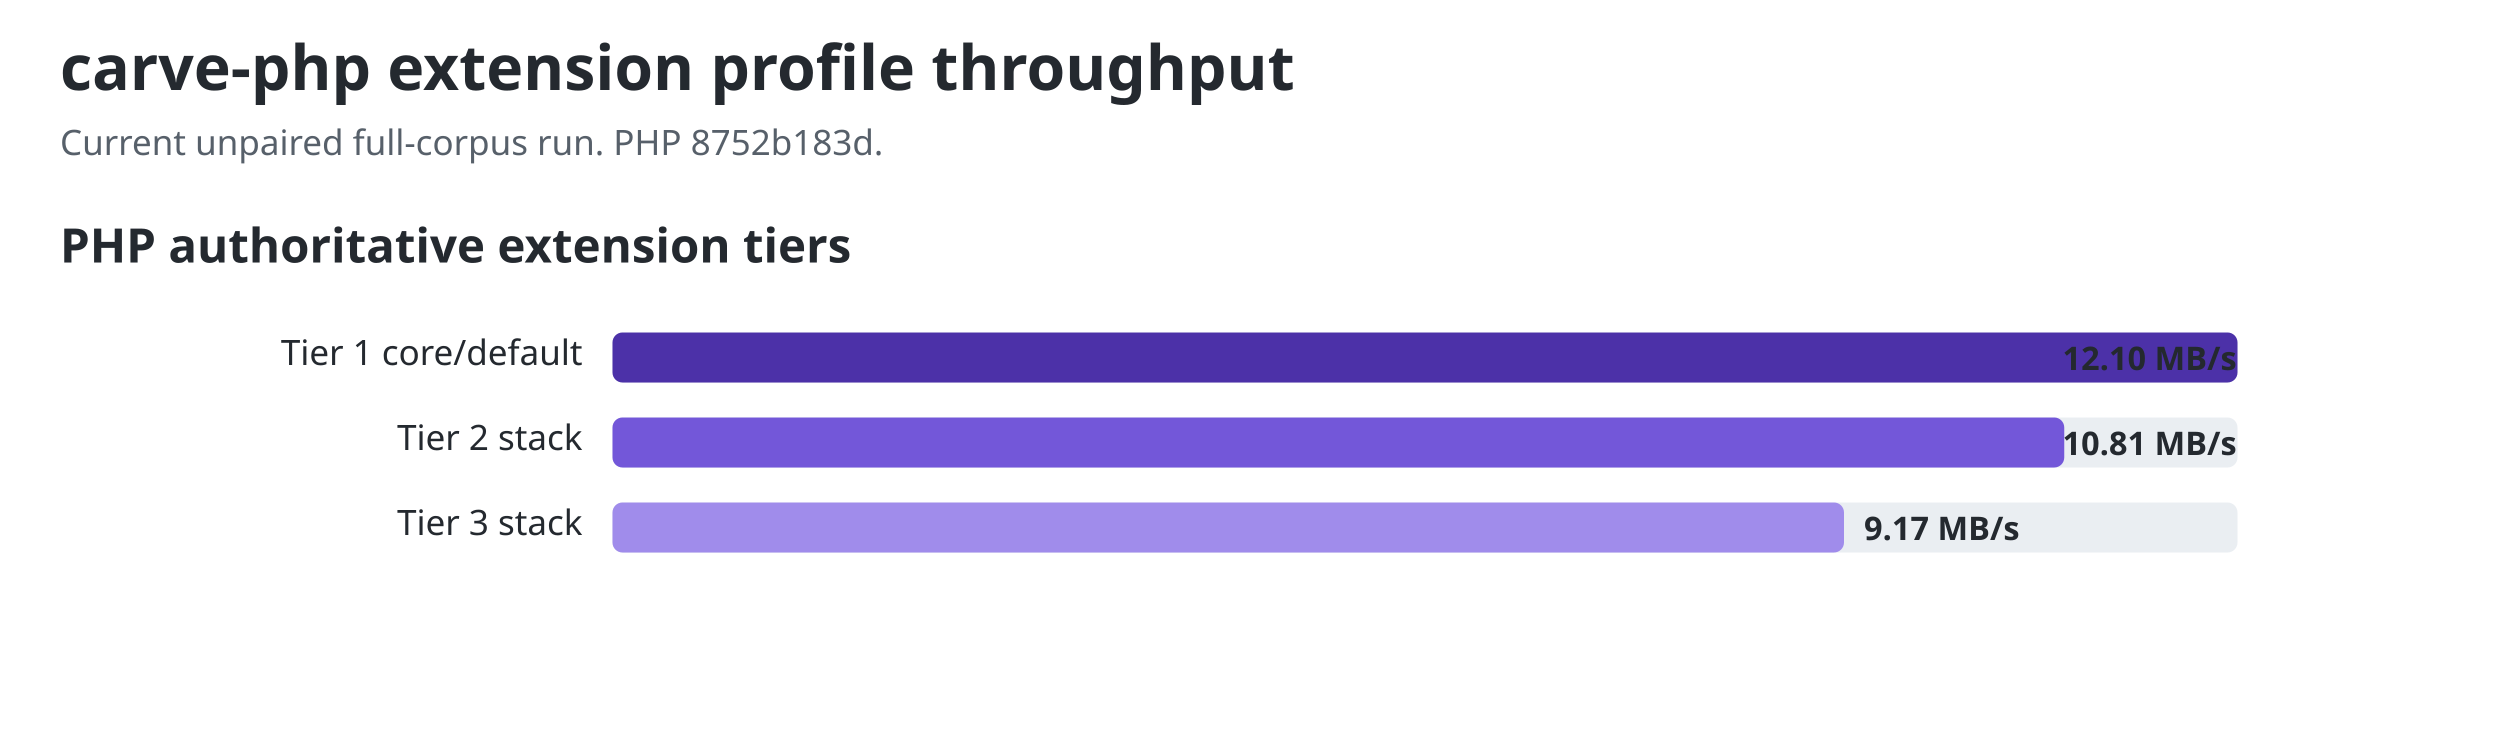
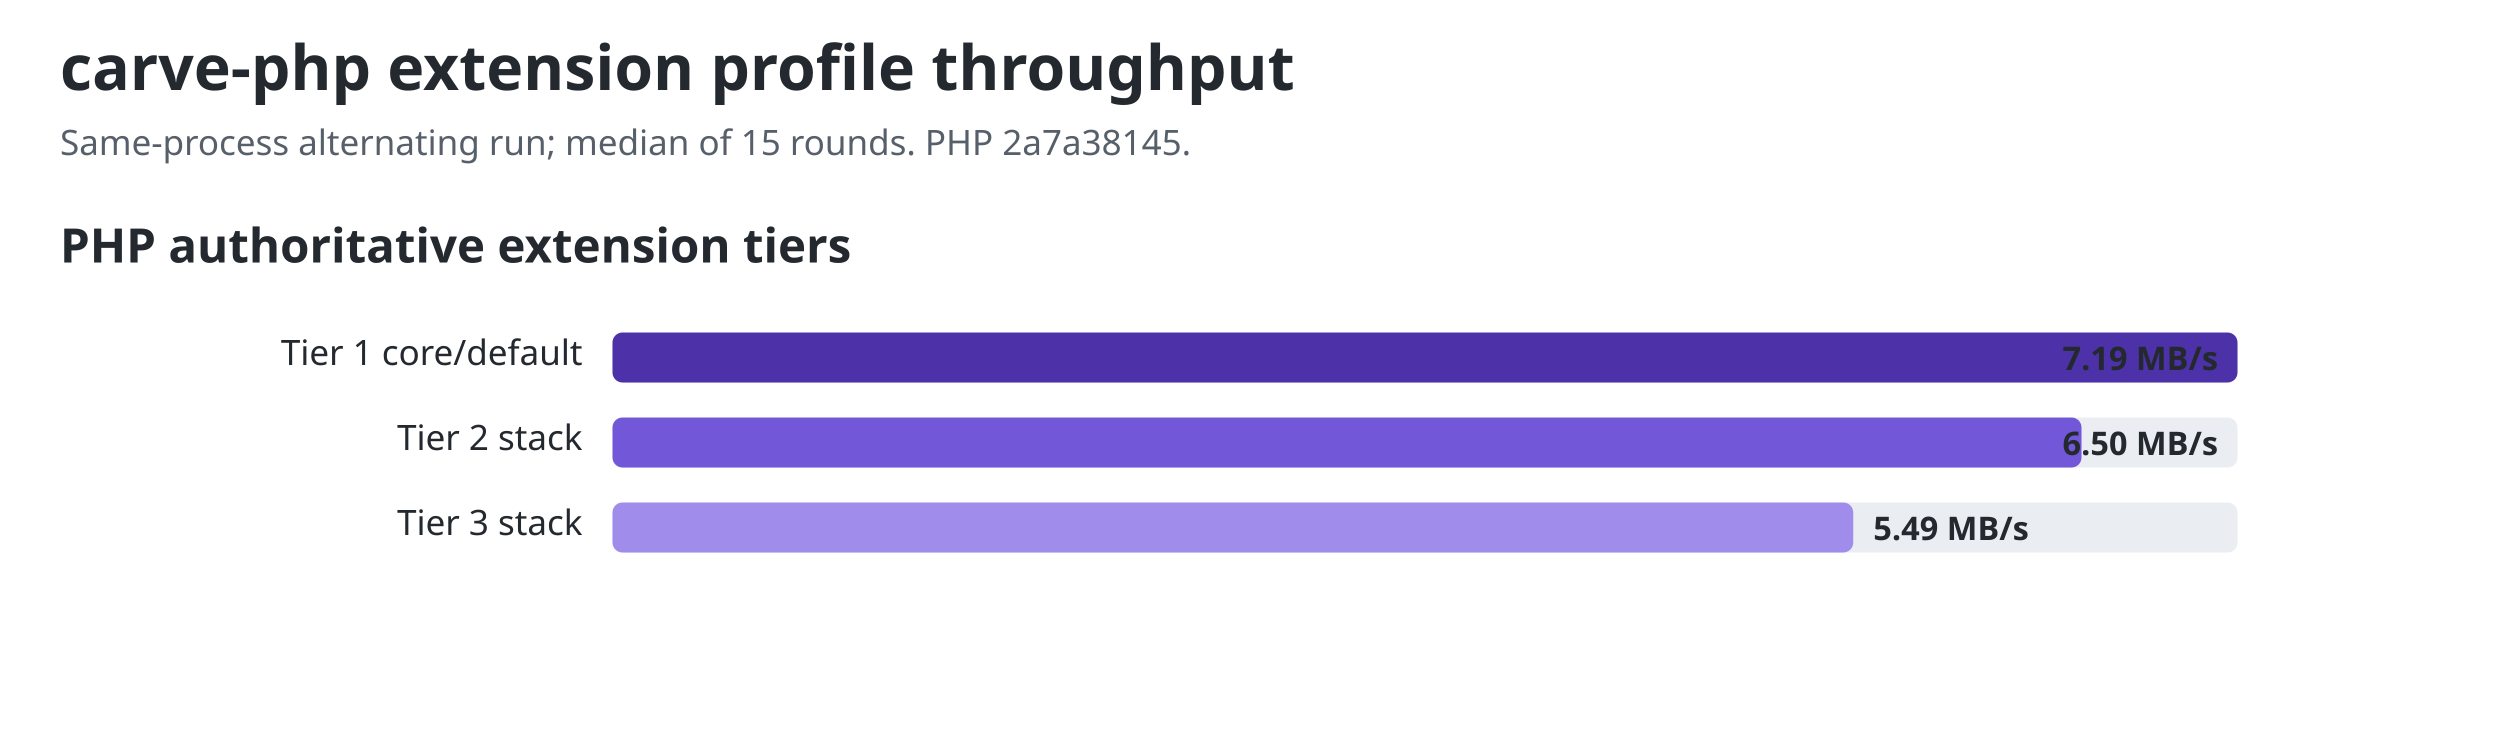
<svg xmlns="http://www.w3.org/2000/svg" width="1000" height="297" viewBox="0 0 1000 297" role="img" aria-labelledby="title desc">
  <style>text{font-family:ui-sans-serif,system-ui,sans-serif;fill:#24292f}.title{font-size:25px;font-weight:700}.sub{font-size:14px;fill:#57606a}.group{font-size:19px;font-weight:650}.label{font-size:14px}.value{font-size:13px;font-weight:650;fill:#24292f}.track{fill:#eaeef2}@media(prefers-color-scheme:dark){text,.value{fill:#f0f6fc}.sub{fill:#8c959f}.track{fill:#30363d}}</style>
  <text id="chart-title" class="title" x="24" y="36">carve-php extension profile throughput</text>
-   <text class="sub" x="24" y="62">Current unpaired full-corpus run. PHP 8752b183d.</text>
+   <text class="sub" x="24" y="62">Same-process alternating run; median of 15 rounds. PHP 2a7a38145.</text>
  <text class="group" x="24" y="105">PHP authoritative extension tiers</text>
  <text class="label" x="233" y="146" text-anchor="end">Tier 1 core/default</text>
  <rect class="track" x="245" y="133" width="650" height="20" rx="4" />
  <rect x="245" y="133" width="650.0" height="20" rx="4" fill="#4c31a8" />
-   <text class="value" x="825" y="148">12.10 MB/s</text>
+   <text class="value" x="825" y="148">7.19 MB/s</text>
  <text class="label" x="233" y="180" text-anchor="end">Tier 2 stack</text>
  <rect class="track" x="245" y="167" width="650" height="20" rx="4" />
-   <rect x="245" y="167" width="580.7" height="20" rx="4" fill="#7357d9" />
-   <text class="value" x="825" y="182">10.81 MB/s</text>
+   <rect x="245" y="167" width="587.6" height="20" rx="4" fill="#7357d9" />
+   <text class="value" x="825" y="182">6.50 MB/s</text>
  <text class="label" x="233" y="214" text-anchor="end">Tier 3 stack</text>
  <rect class="track" x="245" y="201" width="650" height="20" rx="4" />
-   <rect x="245" y="201" width="492.6" height="20" rx="4" fill="#a08ceb" />
-   <text class="value" x="745.603" y="216">9.17 MB/s</text>
+   <rect x="245" y="201" width="496.3" height="20" rx="4" fill="#a08ceb" />
+   <text class="value" x="749.314" y="216">5.49 MB/s</text>
</svg>
